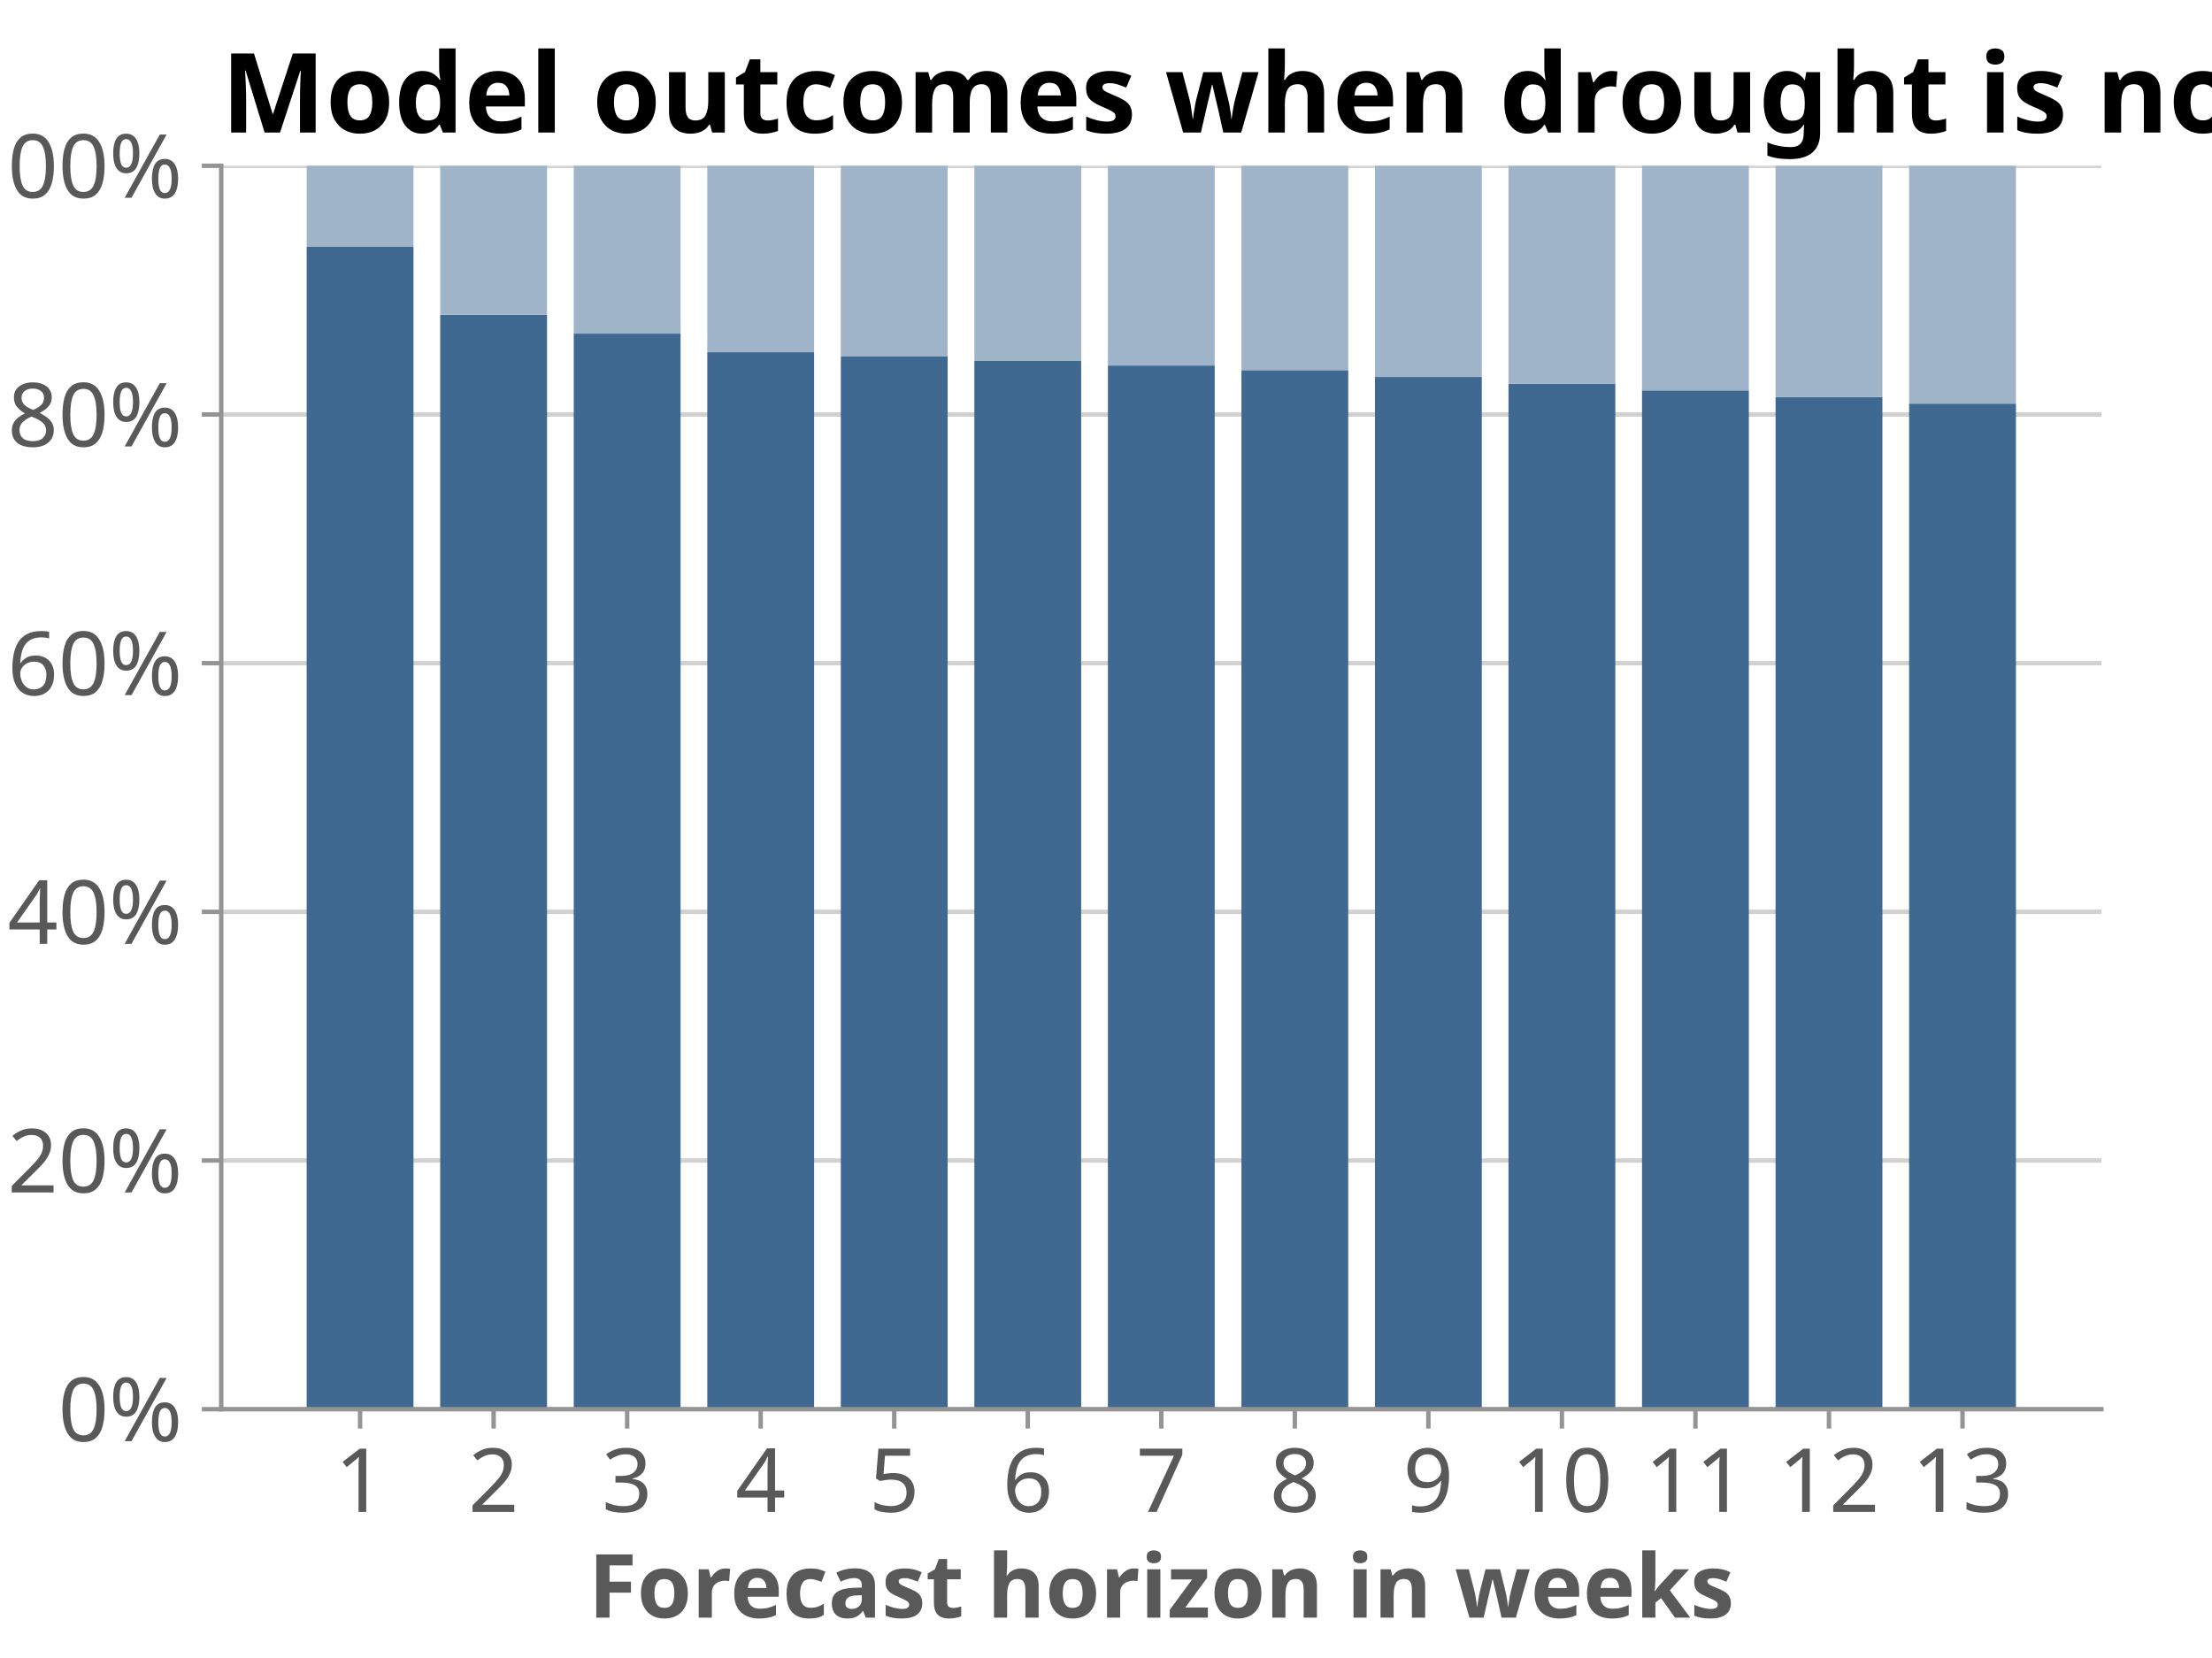
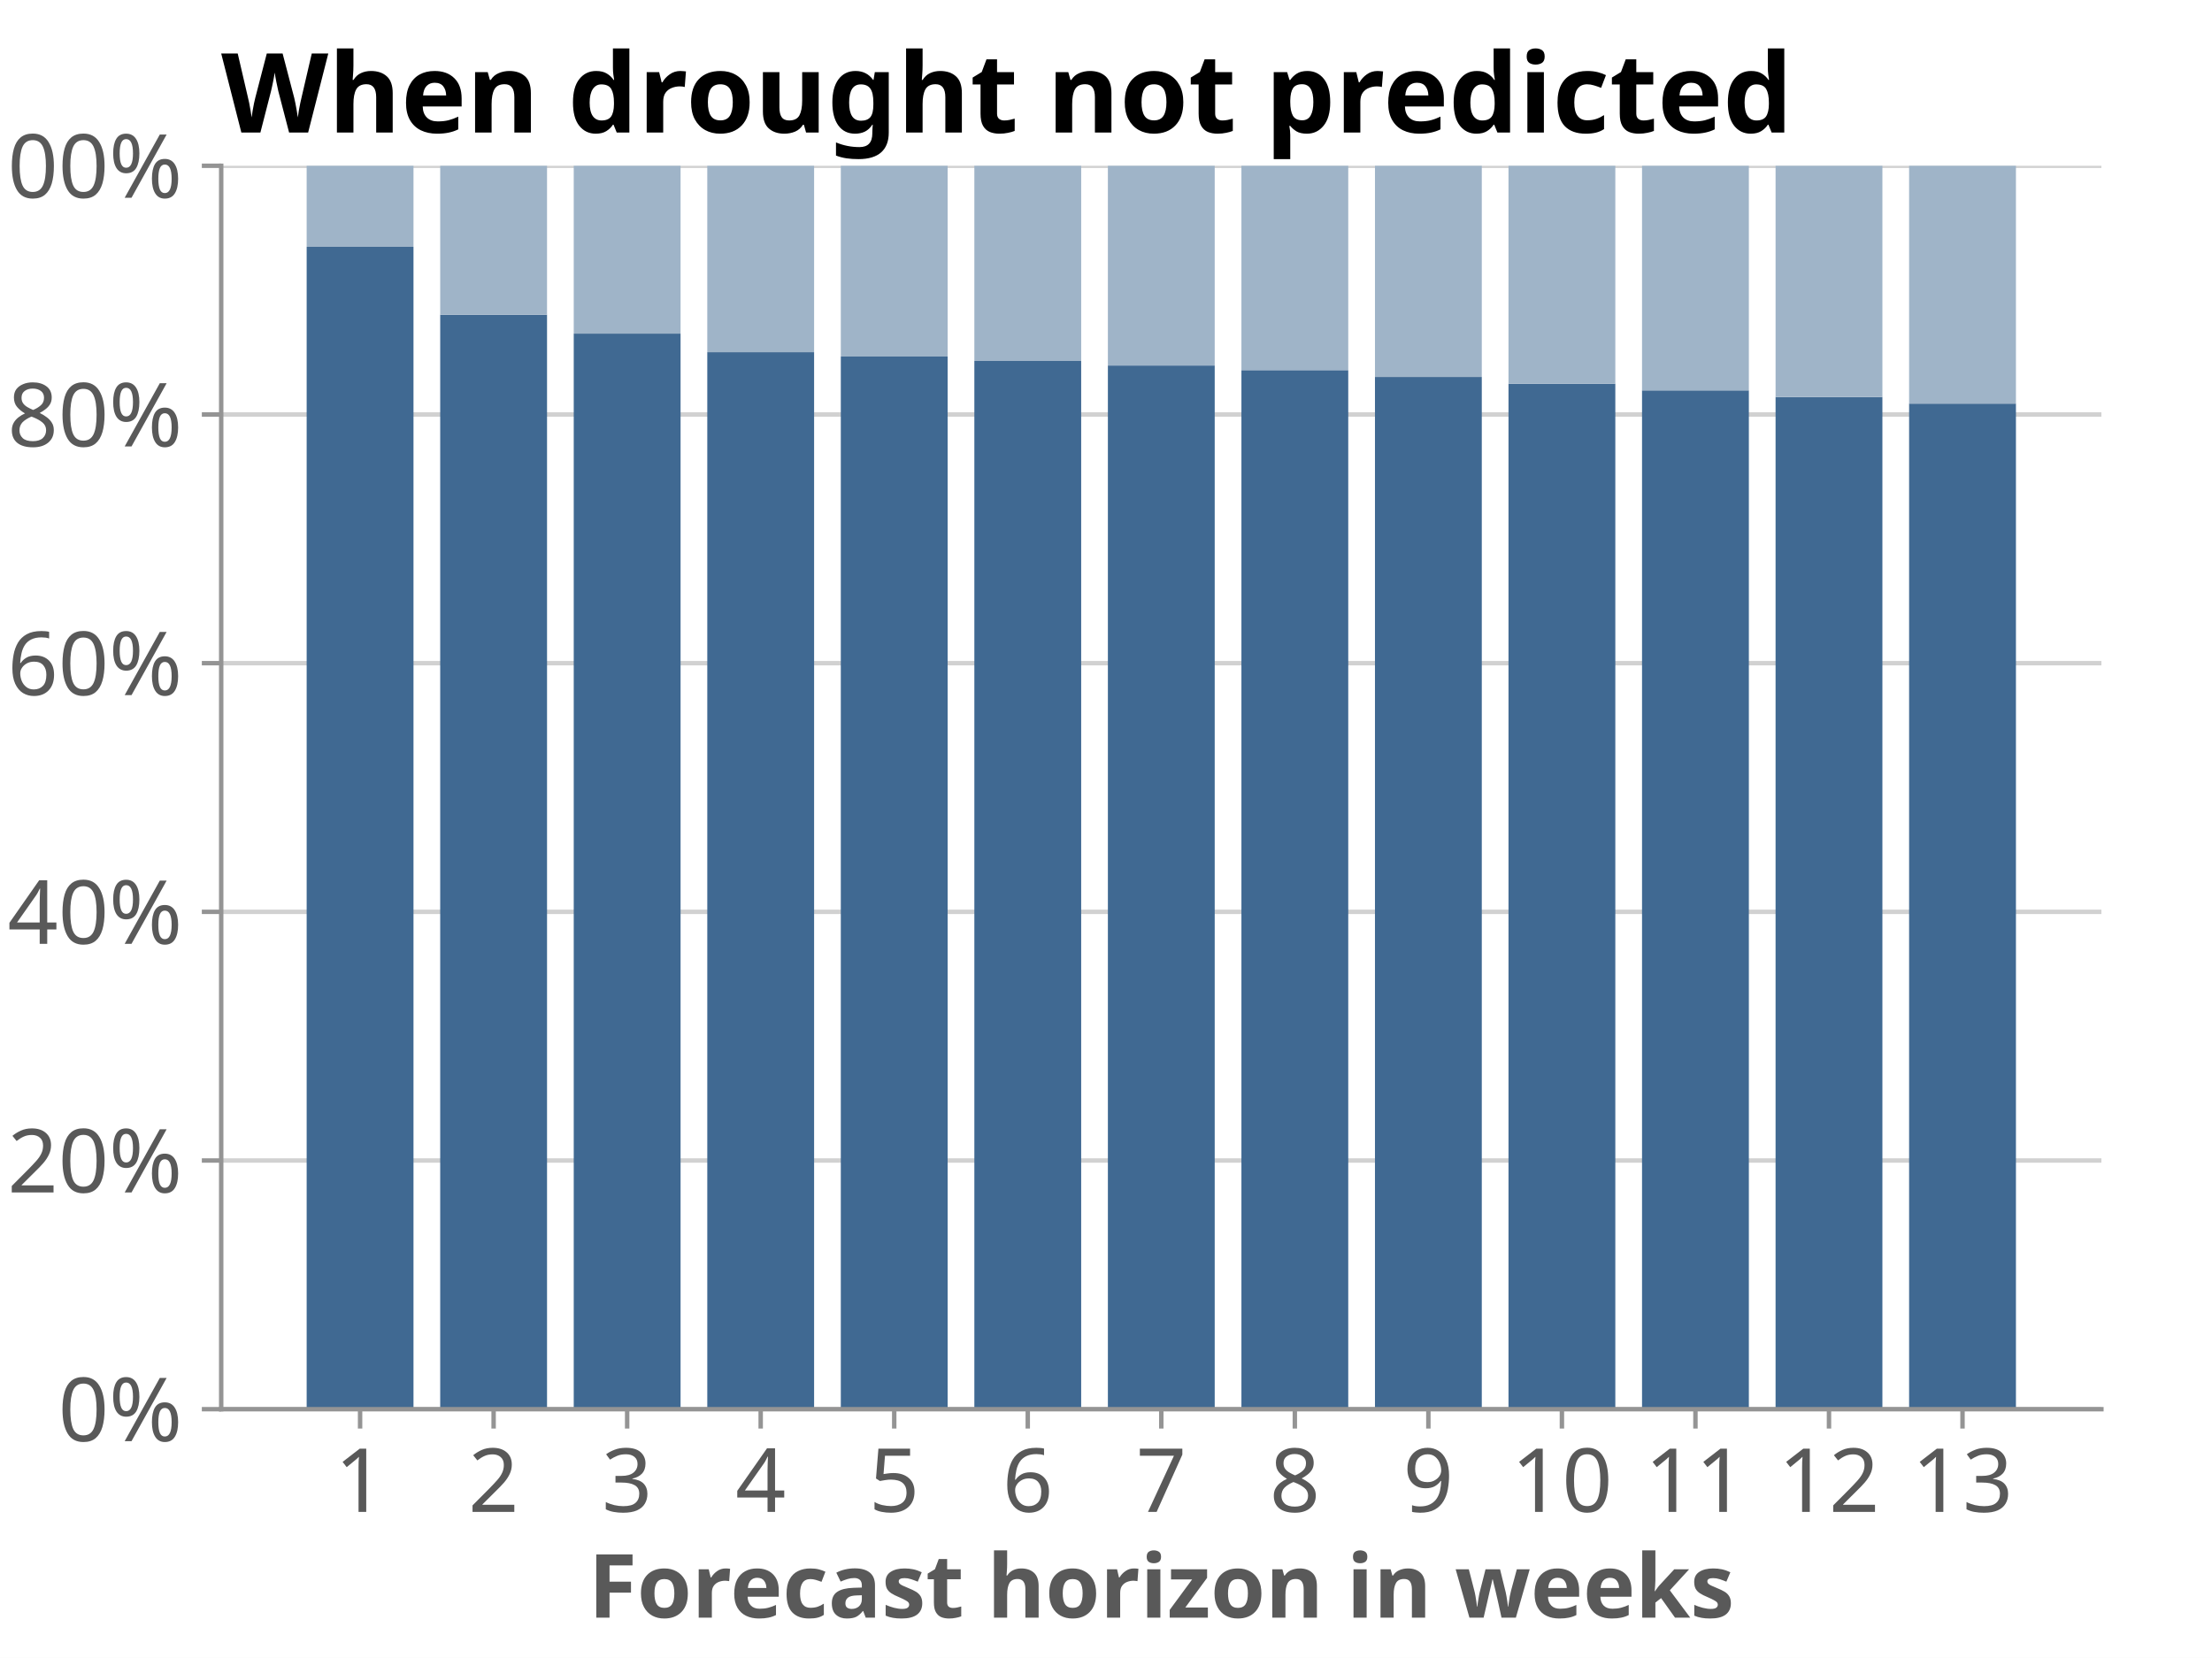
<svg xmlns="http://www.w3.org/2000/svg" xmlns:xlink="http://www.w3.org/1999/xlink" width="399.6px" height="299.52px" viewBox="0 0 399.6 299.52" version="1.1">
  <defs>
    <style type="text/css">*{stroke-linejoin: round; stroke-linecap: butt}</style>
  </defs>
  <g id="figure-forecast_truefalse_summary-nd">
    <g id="patch_1">
      <path d="M 0 299.52  L 399.6 299.52  L 399.6 0  L 0 0  z " style="fill: #ffffff" />
    </g>
    <g id="axis-forecast_truefalse_summary-nd">
      <g id="patch_2">
        <path d="M 39.96 254.592  L 379.62 254.592  L 379.62 29.952  L 39.96 29.952  z " style="fill: #ffffff" />
      </g>
      <g id="matplotlib.axis_1">
        <g id="xtick_1">
          <g id="line2d_1">
            <defs>
-               <path id="md3eae9f9fb" d="M 0 0  L 0 3.5  " style="stroke: #949494; stroke-width: 0.8" />
+               <path id="m5e3e7c8d33" d="M 0 0  L 0 3.5  " style="stroke: #949494; stroke-width: 0.8" />
            </defs>
            <g>
-               <use xlink:href="#md3eae9f9fb" x="65.049" y="254.592" style="fill: #949494; stroke: #949494; stroke-width: 0.8" />
+               <use xlink:href="#m5e3e7c8d33" x="65.049" y="254.592" style="fill: #949494; stroke: #949494; stroke-width: 0.8" />
            </g>
          </g>
          <g id="text_1">
            <text style="font-weight: 300; font-size: 16px; font-family: 'Source Sans 3', sans-serif; text-anchor: middle; fill: #595959" x="65.049" y="273.144" transform="rotate(-0 65.04852 273.1445)">1</text>
          </g>
        </g>
        <g id="xtick_2">
          <g id="line2d_2">
            <g>
-               <use xlink:href="#md3eae9f9fb" x="89.172" y="254.592" style="fill: #949494; stroke: #949494; stroke-width: 0.8" />
+               <use xlink:href="#m5e3e7c8d33" x="89.172" y="254.592" style="fill: #949494; stroke: #949494; stroke-width: 0.8" />
            </g>
          </g>
          <g id="text_2">
            <text style="font-weight: 300; font-size: 16px; font-family: 'Source Sans 3', sans-serif; text-anchor: middle; fill: #595959" x="89.172" y="273.144" transform="rotate(-0 89.1721 273.1445)">2</text>
          </g>
        </g>
        <g id="xtick_3">
          <g id="line2d_3">
            <g>
-               <use xlink:href="#md3eae9f9fb" x="113.296" y="254.592" style="fill: #949494; stroke: #949494; stroke-width: 0.8" />
+               <use xlink:href="#m5e3e7c8d33" x="113.296" y="254.592" style="fill: #949494; stroke: #949494; stroke-width: 0.8" />
            </g>
          </g>
          <g id="text_3">
            <text style="font-weight: 300; font-size: 16px; font-family: 'Source Sans 3', sans-serif; text-anchor: middle; fill: #595959" x="113.296" y="273.144" transform="rotate(-0 113.2957 273.1445)">3</text>
          </g>
        </g>
        <g id="xtick_4">
          <g id="line2d_4">
            <g>
-               <use xlink:href="#md3eae9f9fb" x="137.419" y="254.592" style="fill: #949494; stroke: #949494; stroke-width: 0.8" />
+               <use xlink:href="#m5e3e7c8d33" x="137.419" y="254.592" style="fill: #949494; stroke: #949494; stroke-width: 0.8" />
            </g>
          </g>
          <g id="text_4">
            <text style="font-weight: 300; font-size: 16px; font-family: 'Source Sans 3', sans-serif; text-anchor: middle; fill: #595959" x="137.419" y="273.144" transform="rotate(-0 137.4193 273.1445)">4</text>
          </g>
        </g>
        <g id="xtick_5">
          <g id="line2d_5">
            <g>
-               <use xlink:href="#md3eae9f9fb" x="161.543" y="254.592" style="fill: #949494; stroke: #949494; stroke-width: 0.8" />
+               <use xlink:href="#m5e3e7c8d33" x="161.543" y="254.592" style="fill: #949494; stroke: #949494; stroke-width: 0.8" />
            </g>
          </g>
          <g id="text_5">
            <text style="font-weight: 300; font-size: 16px; font-family: 'Source Sans 3', sans-serif; text-anchor: middle; fill: #595959" x="161.543" y="273.144" transform="rotate(-0 161.5428 273.1445)">5</text>
          </g>
        </g>
        <g id="xtick_6">
          <g id="line2d_6">
            <g>
-               <use xlink:href="#md3eae9f9fb" x="185.666" y="254.592" style="fill: #949494; stroke: #949494; stroke-width: 0.8" />
+               <use xlink:href="#m5e3e7c8d33" x="185.666" y="254.592" style="fill: #949494; stroke: #949494; stroke-width: 0.8" />
            </g>
          </g>
          <g id="text_6">
            <text style="font-weight: 300; font-size: 16px; font-family: 'Source Sans 3', sans-serif; text-anchor: middle; fill: #595959" x="185.666" y="273.144" transform="rotate(-0 185.6664 273.1445)">6</text>
          </g>
        </g>
        <g id="xtick_7">
          <g id="line2d_7">
            <g>
-               <use xlink:href="#md3eae9f9fb" x="209.79" y="254.592" style="fill: #949494; stroke: #949494; stroke-width: 0.8" />
+               <use xlink:href="#m5e3e7c8d33" x="209.79" y="254.592" style="fill: #949494; stroke: #949494; stroke-width: 0.8" />
            </g>
          </g>
          <g id="text_7">
            <text style="font-weight: 300; font-size: 16px; font-family: 'Source Sans 3', sans-serif; text-anchor: middle; fill: #595959" x="209.79" y="273.144" transform="rotate(-0 209.79 273.1445)">7</text>
          </g>
        </g>
        <g id="xtick_8">
          <g id="line2d_8">
            <g>
-               <use xlink:href="#md3eae9f9fb" x="233.914" y="254.592" style="fill: #949494; stroke: #949494; stroke-width: 0.8" />
+               <use xlink:href="#m5e3e7c8d33" x="233.914" y="254.592" style="fill: #949494; stroke: #949494; stroke-width: 0.8" />
            </g>
          </g>
          <g id="text_8">
            <text style="font-weight: 300; font-size: 16px; font-family: 'Source Sans 3', sans-serif; text-anchor: middle; fill: #595959" x="233.914" y="273.144" transform="rotate(-0 233.9136 273.1445)">8</text>
          </g>
        </g>
        <g id="xtick_9">
          <g id="line2d_9">
            <g>
-               <use xlink:href="#md3eae9f9fb" x="258.037" y="254.592" style="fill: #949494; stroke: #949494; stroke-width: 0.8" />
+               <use xlink:href="#m5e3e7c8d33" x="258.037" y="254.592" style="fill: #949494; stroke: #949494; stroke-width: 0.8" />
            </g>
          </g>
          <g id="text_9">
            <text style="font-weight: 300; font-size: 16px; font-family: 'Source Sans 3', sans-serif; text-anchor: middle; fill: #595959" x="258.037" y="273.144" transform="rotate(-0 258.0372 273.1445)">9</text>
          </g>
        </g>
        <g id="xtick_10">
          <g id="line2d_10">
            <g>
-               <use xlink:href="#md3eae9f9fb" x="282.161" y="254.592" style="fill: #949494; stroke: #949494; stroke-width: 0.8" />
+               <use xlink:href="#m5e3e7c8d33" x="282.161" y="254.592" style="fill: #949494; stroke: #949494; stroke-width: 0.8" />
            </g>
          </g>
          <g id="text_10">
            <text style="font-weight: 300; font-size: 16px; font-family: 'Source Sans 3', sans-serif; text-anchor: middle; fill: #595959" x="282.161" y="273.144" transform="rotate(-0 282.1607 273.1445)">10</text>
          </g>
        </g>
        <g id="xtick_11">
          <g id="line2d_11">
            <g>
-               <use xlink:href="#md3eae9f9fb" x="306.284" y="254.592" style="fill: #949494; stroke: #949494; stroke-width: 0.8" />
+               <use xlink:href="#m5e3e7c8d33" x="306.284" y="254.592" style="fill: #949494; stroke: #949494; stroke-width: 0.8" />
            </g>
          </g>
          <g id="text_11">
            <text style="font-weight: 300; font-size: 16px; font-family: 'Source Sans 3', sans-serif; text-anchor: middle; fill: #595959" x="306.284" y="273.144" transform="rotate(-0 306.2843 273.1445)">11</text>
          </g>
        </g>
        <g id="xtick_12">
          <g id="line2d_12">
            <g>
-               <use xlink:href="#md3eae9f9fb" x="330.408" y="254.592" style="fill: #949494; stroke: #949494; stroke-width: 0.8" />
+               <use xlink:href="#m5e3e7c8d33" x="330.408" y="254.592" style="fill: #949494; stroke: #949494; stroke-width: 0.8" />
            </g>
          </g>
          <g id="text_12">
            <text style="font-weight: 300; font-size: 16px; font-family: 'Source Sans 3', sans-serif; text-anchor: middle; fill: #595959" x="330.408" y="273.144" transform="rotate(-0 330.4079 273.1445)">12</text>
          </g>
        </g>
        <g id="xtick_13">
          <g id="line2d_13">
            <g>
-               <use xlink:href="#md3eae9f9fb" x="354.531" y="254.592" style="fill: #949494; stroke: #949494; stroke-width: 0.8" />
+               <use xlink:href="#m5e3e7c8d33" x="354.531" y="254.592" style="fill: #949494; stroke: #949494; stroke-width: 0.8" />
            </g>
          </g>
          <g id="text_13">
            <text style="font-weight: 300; font-size: 16px; font-family: 'Source Sans 3', sans-serif; text-anchor: middle; fill: #595959" x="354.531" y="273.144" transform="rotate(-0 354.5315 273.1445)">13</text>
          </g>
        </g>
        <g id="text_14">
          <text style="font-weight: 600; font-size: 16px; font-family: 'Source Sans 3', sans-serif; text-anchor: middle; fill: #595959" x="209.79" y="292.25" transform="rotate(-0 209.79 292.2495)">Forecast horizon in weeks</text>
        </g>
      </g>
      <g id="matplotlib.axis_2">
        <g id="ytick_1">
          <g id="line2d_14">
-             <path d="M 39.96 254.592  L 379.62 254.592  " clip-path="url(#pd64092182b)" style="fill: none; stroke: #d1d1d1; stroke-width: 0.8; stroke-linecap: square" />
+             <path d="M 39.96 254.592  L 379.62 254.592  " clip-path="url(#p95c22f1cd3)" style="fill: none; stroke: #d1d1d1; stroke-width: 0.8; stroke-linecap: square" />
          </g>
          <g id="line2d_15">
            <defs>
-               <path id="m411be4d189" d="M 0 0  L -3.5 0  " style="stroke: #949494; stroke-width: 0.8" />
+               <path id="m8a6165e929" d="M 0 0  L -3.5 0  " style="stroke: #949494; stroke-width: 0.8" />
            </defs>
            <g>
-               <use xlink:href="#m411be4d189" x="39.96" y="254.592" style="fill: #949494; stroke: #949494; stroke-width: 0.8" />
+               <use xlink:href="#m8a6165e929" x="39.96" y="254.592" style="fill: #949494; stroke: #949494; stroke-width: 0.8" />
            </g>
          </g>
          <g id="text_15">
            <text style="font-weight: 300; font-size: 16px; font-family: 'Source Sans 3', sans-serif; text-anchor: end; fill: #595959" x="32.96" y="260.368" transform="rotate(-0 32.96 260.3682)">0%</text>
          </g>
        </g>
        <g id="ytick_2">
          <g id="line2d_16">
-             <path d="M 39.96 209.664  L 379.62 209.664  " clip-path="url(#pd64092182b)" style="fill: none; stroke: #d1d1d1; stroke-width: 0.8; stroke-linecap: square" />
+             <path d="M 39.96 209.664  L 379.62 209.664  " clip-path="url(#p95c22f1cd3)" style="fill: none; stroke: #d1d1d1; stroke-width: 0.8; stroke-linecap: square" />
          </g>
          <g id="line2d_17">
            <g>
-               <use xlink:href="#m411be4d189" x="39.96" y="209.664" style="fill: #949494; stroke: #949494; stroke-width: 0.8" />
+               <use xlink:href="#m8a6165e929" x="39.96" y="209.664" style="fill: #949494; stroke: #949494; stroke-width: 0.8" />
            </g>
          </g>
          <g id="text_16">
            <text style="font-weight: 300; font-size: 16px; font-family: 'Source Sans 3', sans-serif; text-anchor: end; fill: #595959" x="32.96" y="215.44" transform="rotate(-0 32.96 215.4402)">20%</text>
          </g>
        </g>
        <g id="ytick_3">
          <g id="line2d_18">
-             <path d="M 39.96 164.736  L 379.62 164.736  " clip-path="url(#pd64092182b)" style="fill: none; stroke: #d1d1d1; stroke-width: 0.8; stroke-linecap: square" />
+             <path d="M 39.96 164.736  L 379.62 164.736  " clip-path="url(#p95c22f1cd3)" style="fill: none; stroke: #d1d1d1; stroke-width: 0.8; stroke-linecap: square" />
          </g>
          <g id="line2d_19">
            <g>
-               <use xlink:href="#m411be4d189" x="39.96" y="164.736" style="fill: #949494; stroke: #949494; stroke-width: 0.8" />
+               <use xlink:href="#m8a6165e929" x="39.96" y="164.736" style="fill: #949494; stroke: #949494; stroke-width: 0.8" />
            </g>
          </g>
          <g id="text_17">
            <text style="font-weight: 300; font-size: 16px; font-family: 'Source Sans 3', sans-serif; text-anchor: end; fill: #595959" x="32.96" y="170.512" transform="rotate(-0 32.96 170.5122)">40%</text>
          </g>
        </g>
        <g id="ytick_4">
          <g id="line2d_20">
-             <path d="M 39.96 119.808  L 379.62 119.808  " clip-path="url(#pd64092182b)" style="fill: none; stroke: #d1d1d1; stroke-width: 0.8; stroke-linecap: square" />
+             <path d="M 39.96 119.808  L 379.62 119.808  " clip-path="url(#p95c22f1cd3)" style="fill: none; stroke: #d1d1d1; stroke-width: 0.8; stroke-linecap: square" />
          </g>
          <g id="line2d_21">
            <g>
-               <use xlink:href="#m411be4d189" x="39.96" y="119.808" style="fill: #949494; stroke: #949494; stroke-width: 0.8" />
+               <use xlink:href="#m8a6165e929" x="39.96" y="119.808" style="fill: #949494; stroke: #949494; stroke-width: 0.8" />
            </g>
          </g>
          <g id="text_18">
            <text style="font-weight: 300; font-size: 16px; font-family: 'Source Sans 3', sans-serif; text-anchor: end; fill: #595959" x="32.96" y="125.584" transform="rotate(-0 32.96 125.5842)">60%</text>
          </g>
        </g>
        <g id="ytick_5">
          <g id="line2d_22">
-             <path d="M 39.96 74.88  L 379.62 74.88  " clip-path="url(#pd64092182b)" style="fill: none; stroke: #d1d1d1; stroke-width: 0.8; stroke-linecap: square" />
+             <path d="M 39.96 74.88  L 379.62 74.88  " clip-path="url(#p95c22f1cd3)" style="fill: none; stroke: #d1d1d1; stroke-width: 0.8; stroke-linecap: square" />
          </g>
          <g id="line2d_23">
            <g>
-               <use xlink:href="#m411be4d189" x="39.96" y="74.88" style="fill: #949494; stroke: #949494; stroke-width: 0.8" />
+               <use xlink:href="#m8a6165e929" x="39.96" y="74.88" style="fill: #949494; stroke: #949494; stroke-width: 0.8" />
            </g>
          </g>
          <g id="text_19">
            <text style="font-weight: 300; font-size: 16px; font-family: 'Source Sans 3', sans-serif; text-anchor: end; fill: #595959" x="32.96" y="80.656" transform="rotate(-0 32.96 80.65625)">80%</text>
          </g>
        </g>
        <g id="ytick_6">
          <g id="line2d_24">
-             <path d="M 39.96 29.952  L 379.62 29.952  " clip-path="url(#pd64092182b)" style="fill: none; stroke: #d1d1d1; stroke-width: 0.8; stroke-linecap: square" />
+             <path d="M 39.96 29.952  L 379.62 29.952  " clip-path="url(#p95c22f1cd3)" style="fill: none; stroke: #d1d1d1; stroke-width: 0.8; stroke-linecap: square" />
          </g>
          <g id="line2d_25">
            <g>
-               <use xlink:href="#m411be4d189" x="39.96" y="29.952" style="fill: #949494; stroke: #949494; stroke-width: 0.8" />
+               <use xlink:href="#m8a6165e929" x="39.96" y="29.952" style="fill: #949494; stroke: #949494; stroke-width: 0.8" />
            </g>
          </g>
          <g id="text_20">
            <text style="font-weight: 300; font-size: 16px; font-family: 'Source Sans 3', sans-serif; text-anchor: end; fill: #595959" x="32.96" y="35.728" transform="rotate(-0 32.96 35.72825)">100%</text>
          </g>
        </g>
      </g>
      <g id="FillBetweenPolyCollection_1">
-         <path d="M 55.399 254.592  L 55.399 44.596  L 74.698 44.596  L 74.698 254.592  L 74.698 254.592  L 55.399 254.592  z " clip-path="url(#pd64092182b)" style="fill: #406992" />
+         <path d="M 55.399 254.592  L 55.399 44.596  L 74.698 44.596  L 74.698 254.592  L 74.698 254.592  L 55.399 254.592  z " clip-path="url(#p95c22f1cd3)" style="fill: #406992" />
      </g>
      <g id="FillBetweenPolyCollection_2">
-         <path d="M 55.399 29.952  L 55.399 44.596  L 74.698 44.596  L 74.698 29.952  L 74.698 29.952  L 55.399 29.952  z " clip-path="url(#pd64092182b)" style="fill: #9fb4c8" />
+         <path d="M 55.399 29.952  L 55.399 44.596  L 74.698 44.596  L 74.698 29.952  L 74.698 29.952  L 55.399 29.952  z " clip-path="url(#p95c22f1cd3)" style="fill: #9fb4c8" />
      </g>
      <g id="FillBetweenPolyCollection_3">
-         <path d="M 79.523 254.592  L 79.523 56.86  L 98.822 56.86  L 98.822 254.592  L 98.822 254.592  L 79.523 254.592  z " clip-path="url(#pd64092182b)" style="fill: #406992" />
+         <path d="M 79.523 254.592  L 79.523 56.86  L 98.822 56.86  L 98.822 254.592  L 98.822 254.592  L 79.523 254.592  z " clip-path="url(#p95c22f1cd3)" style="fill: #406992" />
      </g>
      <g id="FillBetweenPolyCollection_4">
-         <path d="M 79.523 29.952  L 79.523 56.86  L 98.822 56.86  L 98.822 29.952  L 98.822 29.952  L 79.523 29.952  z " clip-path="url(#pd64092182b)" style="fill: #9fb4c8" />
+         <path d="M 79.523 29.952  L 79.523 56.86  L 98.822 56.86  L 98.822 29.952  L 98.822 29.952  L 79.523 29.952  z " clip-path="url(#p95c22f1cd3)" style="fill: #9fb4c8" />
      </g>
      <g id="FillBetweenPolyCollection_5">
-         <path d="M 103.646 254.592  L 103.646 60.267  L 122.945 60.267  L 122.945 254.592  L 122.945 254.592  L 103.646 254.592  z " clip-path="url(#pd64092182b)" style="fill: #406992" />
+         <path d="M 103.646 254.592  L 103.646 60.267  L 122.945 60.267  L 122.945 254.592  L 122.945 254.592  L 103.646 254.592  z " clip-path="url(#p95c22f1cd3)" style="fill: #406992" />
      </g>
      <g id="FillBetweenPolyCollection_6">
-         <path d="M 103.646 29.952  L 103.646 60.267  L 122.945 60.267  L 122.945 29.952  L 122.945 29.952  L 103.646 29.952  z " clip-path="url(#pd64092182b)" style="fill: #9fb4c8" />
+         <path d="M 103.646 29.952  L 103.646 60.267  L 122.945 60.267  L 122.945 29.952  L 122.945 29.952  L 103.646 29.952  z " clip-path="url(#p95c22f1cd3)" style="fill: #9fb4c8" />
      </g>
      <g id="FillBetweenPolyCollection_7">
-         <path d="M 127.77 254.592  L 127.77 63.632  L 147.069 63.632  L 147.069 254.592  L 147.069 254.592  L 127.77 254.592  z " clip-path="url(#pd64092182b)" style="fill: #406992" />
+         <path d="M 127.77 254.592  L 127.77 63.632  L 147.069 63.632  L 147.069 254.592  L 147.069 254.592  L 127.77 254.592  z " clip-path="url(#p95c22f1cd3)" style="fill: #406992" />
      </g>
      <g id="FillBetweenPolyCollection_8">
-         <path d="M 127.77 29.952  L 127.77 63.632  L 147.069 63.632  L 147.069 29.952  L 147.069 29.952  L 127.77 29.952  z " clip-path="url(#pd64092182b)" style="fill: #9fb4c8" />
+         <path d="M 127.77 29.952  L 127.77 63.632  L 147.069 63.632  L 147.069 29.952  L 147.069 29.952  L 127.77 29.952  z " clip-path="url(#p95c22f1cd3)" style="fill: #9fb4c8" />
      </g>
      <g id="FillBetweenPolyCollection_9">
-         <path d="M 151.893 254.592  L 151.893 64.415  L 171.192 64.415  L 171.192 254.592  L 171.192 254.592  L 151.893 254.592  z " clip-path="url(#pd64092182b)" style="fill: #406992" />
+         <path d="M 151.893 254.592  L 151.893 64.415  L 171.192 64.415  L 171.192 254.592  L 171.192 254.592  L 151.893 254.592  z " clip-path="url(#p95c22f1cd3)" style="fill: #406992" />
      </g>
      <g id="FillBetweenPolyCollection_10">
-         <path d="M 151.893 29.952  L 151.893 64.415  L 171.192 64.415  L 171.192 29.952  L 171.192 29.952  L 151.893 29.952  z " clip-path="url(#pd64092182b)" style="fill: #9fb4c8" />
+         <path d="M 151.893 29.952  L 151.893 64.415  L 171.192 64.415  L 171.192 29.952  L 171.192 29.952  L 151.893 29.952  z " clip-path="url(#p95c22f1cd3)" style="fill: #9fb4c8" />
      </g>
      <g id="FillBetweenPolyCollection_11">
-         <path d="M 176.017 254.592  L 176.017 65.214  L 195.316 65.214  L 195.316 254.592  L 195.316 254.592  L 176.017 254.592  z " clip-path="url(#pd64092182b)" style="fill: #406992" />
+         <path d="M 176.017 254.592  L 176.017 65.214  L 195.316 65.214  L 195.316 254.592  L 195.316 254.592  L 176.017 254.592  z " clip-path="url(#p95c22f1cd3)" style="fill: #406992" />
      </g>
      <g id="FillBetweenPolyCollection_12">
-         <path d="M 176.017 29.952  L 176.017 65.214  L 195.316 65.214  L 195.316 29.952  L 195.316 29.952  L 176.017 29.952  z " clip-path="url(#pd64092182b)" style="fill: #9fb4c8" />
+         <path d="M 176.017 29.952  L 176.017 65.214  L 195.316 65.214  L 195.316 29.952  L 195.316 29.952  L 176.017 29.952  z " clip-path="url(#p95c22f1cd3)" style="fill: #9fb4c8" />
      </g>
      <g id="FillBetweenPolyCollection_13">
-         <path d="M 200.141 254.592  L 200.141 66.031  L 219.439 66.031  L 219.439 254.592  L 219.439 254.592  L 200.141 254.592  z " clip-path="url(#pd64092182b)" style="fill: #406992" />
+         <path d="M 200.141 254.592  L 200.141 66.031  L 219.439 66.031  L 219.439 254.592  L 219.439 254.592  L 200.141 254.592  z " clip-path="url(#p95c22f1cd3)" style="fill: #406992" />
      </g>
      <g id="FillBetweenPolyCollection_14">
-         <path d="M 200.141 29.952  L 200.141 66.031  L 219.439 66.031  L 219.439 29.952  L 219.439 29.952  L 200.141 29.952  z " clip-path="url(#pd64092182b)" style="fill: #9fb4c8" />
+         <path d="M 200.141 29.952  L 200.141 66.031  L 219.439 66.031  L 219.439 29.952  L 219.439 29.952  L 200.141 29.952  z " clip-path="url(#p95c22f1cd3)" style="fill: #9fb4c8" />
      </g>
      <g id="FillBetweenPolyCollection_15">
-         <path d="M 224.264 254.592  L 224.264 66.864  L 243.563 66.864  L 243.563 254.592  L 243.563 254.592  L 224.264 254.592  z " clip-path="url(#pd64092182b)" style="fill: #406992" />
+         <path d="M 224.264 254.592  L 224.264 66.864  L 243.563 66.864  L 243.563 254.592  L 243.563 254.592  L 224.264 254.592  z " clip-path="url(#p95c22f1cd3)" style="fill: #406992" />
      </g>
      <g id="FillBetweenPolyCollection_16">
-         <path d="M 224.264 29.952  L 224.264 66.864  L 243.563 66.864  L 243.563 29.952  L 243.563 29.952  L 224.264 29.952  z " clip-path="url(#pd64092182b)" style="fill: #9fb4c8" />
+         <path d="M 224.264 29.952  L 224.264 66.864  L 243.563 66.864  L 243.563 29.952  L 243.563 29.952  L 224.264 29.952  z " clip-path="url(#p95c22f1cd3)" style="fill: #9fb4c8" />
      </g>
      <g id="FillBetweenPolyCollection_17">
-         <path d="M 248.388 254.592  L 248.388 68.099  L 267.687 68.099  L 267.687 254.592  L 267.687 254.592  L 248.388 254.592  z " clip-path="url(#pd64092182b)" style="fill: #406992" />
+         <path d="M 248.388 254.592  L 248.388 68.099  L 267.687 68.099  L 267.687 254.592  L 267.687 254.592  L 248.388 254.592  z " clip-path="url(#p95c22f1cd3)" style="fill: #406992" />
      </g>
      <g id="FillBetweenPolyCollection_18">
-         <path d="M 248.388 29.952  L 248.388 68.099  L 267.687 68.099  L 267.687 29.952  L 267.687 29.952  L 248.388 29.952  z " clip-path="url(#pd64092182b)" style="fill: #9fb4c8" />
+         <path d="M 248.388 29.952  L 248.388 68.099  L 267.687 68.099  L 267.687 29.952  L 267.687 29.952  L 248.388 29.952  z " clip-path="url(#p95c22f1cd3)" style="fill: #9fb4c8" />
      </g>
      <g id="FillBetweenPolyCollection_19">
-         <path d="M 272.511 254.592  L 272.511 69.321  L 291.81 69.321  L 291.81 254.592  L 291.81 254.592  L 272.511 254.592  z " clip-path="url(#pd64092182b)" style="fill: #406992" />
+         <path d="M 272.511 254.592  L 272.511 69.321  L 291.81 69.321  L 291.81 254.592  L 291.81 254.592  L 272.511 254.592  z " clip-path="url(#p95c22f1cd3)" style="fill: #406992" />
      </g>
      <g id="FillBetweenPolyCollection_20">
-         <path d="M 272.511 29.952  L 272.511 69.321  L 291.81 69.321  L 291.81 29.952  L 291.81 29.952  L 272.511 29.952  z " clip-path="url(#pd64092182b)" style="fill: #9fb4c8" />
+         <path d="M 272.511 29.952  L 272.511 69.321  L 291.81 69.321  L 291.81 29.952  L 291.81 29.952  L 272.511 29.952  z " clip-path="url(#p95c22f1cd3)" style="fill: #9fb4c8" />
      </g>
      <g id="FillBetweenPolyCollection_21">
-         <path d="M 296.635 254.592  L 296.635 70.531  L 315.934 70.531  L 315.934 254.592  L 315.934 254.592  L 296.635 254.592  z " clip-path="url(#pd64092182b)" style="fill: #406992" />
+         <path d="M 296.635 254.592  L 296.635 70.531  L 315.934 70.531  L 315.934 254.592  L 315.934 254.592  L 296.635 254.592  z " clip-path="url(#p95c22f1cd3)" style="fill: #406992" />
      </g>
      <g id="FillBetweenPolyCollection_22">
-         <path d="M 296.635 29.952  L 296.635 70.531  L 315.934 70.531  L 315.934 29.952  L 315.934 29.952  L 296.635 29.952  z " clip-path="url(#pd64092182b)" style="fill: #9fb4c8" />
+         <path d="M 296.635 29.952  L 296.635 70.531  L 315.934 70.531  L 315.934 29.952  L 315.934 29.952  L 296.635 29.952  z " clip-path="url(#p95c22f1cd3)" style="fill: #9fb4c8" />
      </g>
      <g id="FillBetweenPolyCollection_23">
-         <path d="M 320.758 254.592  L 320.758 71.728  L 340.057 71.728  L 340.057 254.592  L 340.057 254.592  L 320.758 254.592  z " clip-path="url(#pd64092182b)" style="fill: #406992" />
+         <path d="M 320.758 254.592  L 320.758 71.728  L 340.057 71.728  L 340.057 254.592  L 340.057 254.592  L 320.758 254.592  z " clip-path="url(#p95c22f1cd3)" style="fill: #406992" />
      </g>
      <g id="FillBetweenPolyCollection_24">
-         <path d="M 320.758 29.952  L 320.758 71.728  L 340.057 71.728  L 340.057 29.952  L 340.057 29.952  L 320.758 29.952  z " clip-path="url(#pd64092182b)" style="fill: #9fb4c8" />
+         <path d="M 320.758 29.952  L 320.758 71.728  L 340.057 71.728  L 340.057 29.952  L 340.057 29.952  L 320.758 29.952  z " clip-path="url(#p95c22f1cd3)" style="fill: #9fb4c8" />
      </g>
      <g id="FillBetweenPolyCollection_25">
-         <path d="M 344.882 254.592  L 344.882 72.914  L 364.181 72.914  L 364.181 254.592  L 364.181 254.592  L 344.882 254.592  z " clip-path="url(#pd64092182b)" style="fill: #406992" />
+         <path d="M 344.882 254.592  L 344.882 72.914  L 364.181 72.914  L 364.181 254.592  L 364.181 254.592  L 344.882 254.592  z " clip-path="url(#p95c22f1cd3)" style="fill: #406992" />
      </g>
      <g id="FillBetweenPolyCollection_26">
-         <path d="M 344.882 29.952  L 344.882 72.914  L 364.181 72.914  L 364.181 29.952  L 364.181 29.952  L 344.882 29.952  z " clip-path="url(#pd64092182b)" style="fill: #9fb4c8" />
+         <path d="M 344.882 29.952  L 344.882 72.914  L 364.181 72.914  L 364.181 29.952  L 364.181 29.952  L 344.882 29.952  z " clip-path="url(#p95c22f1cd3)" style="fill: #9fb4c8" />
      </g>
      <g id="patch_3">
        <path d="M 39.96 254.592  L 39.96 29.952  " style="fill: none; stroke: #949494; stroke-width: 0.8; stroke-linejoin: miter; stroke-linecap: square" />
      </g>
      <g id="patch_4">
        <path d="M 39.96 254.592  L 379.62 254.592  " style="fill: none; stroke: #949494; stroke-width: 0.8; stroke-linejoin: miter; stroke-linecap: square" />
      </g>
      <g id="text_21">
-         <text style="font-weight: 800; font-size: 20px; font-family: 'Source Sans 3', sans-serif; text-anchor: start" x="39.96" y="23.952" transform="rotate(-0 39.96 23.952)">Model outcomes when drought is not predicted</text>
+         <text style="font-weight: 800; font-size: 20px; font-family: 'Source Sans 3', sans-serif; text-anchor: start" x="39.96" y="23.952" transform="rotate(-0 39.96 23.952)">When drought not predicted</text>
      </g>
    </g>
  </g>
  <defs>
-     <clipPath id="pd64092182b">
+     <clipPath id="p95c22f1cd3">
      <rect x="39.96" y="29.952" width="339.66" height="224.64" />
    </clipPath>
  </defs>
</svg>
